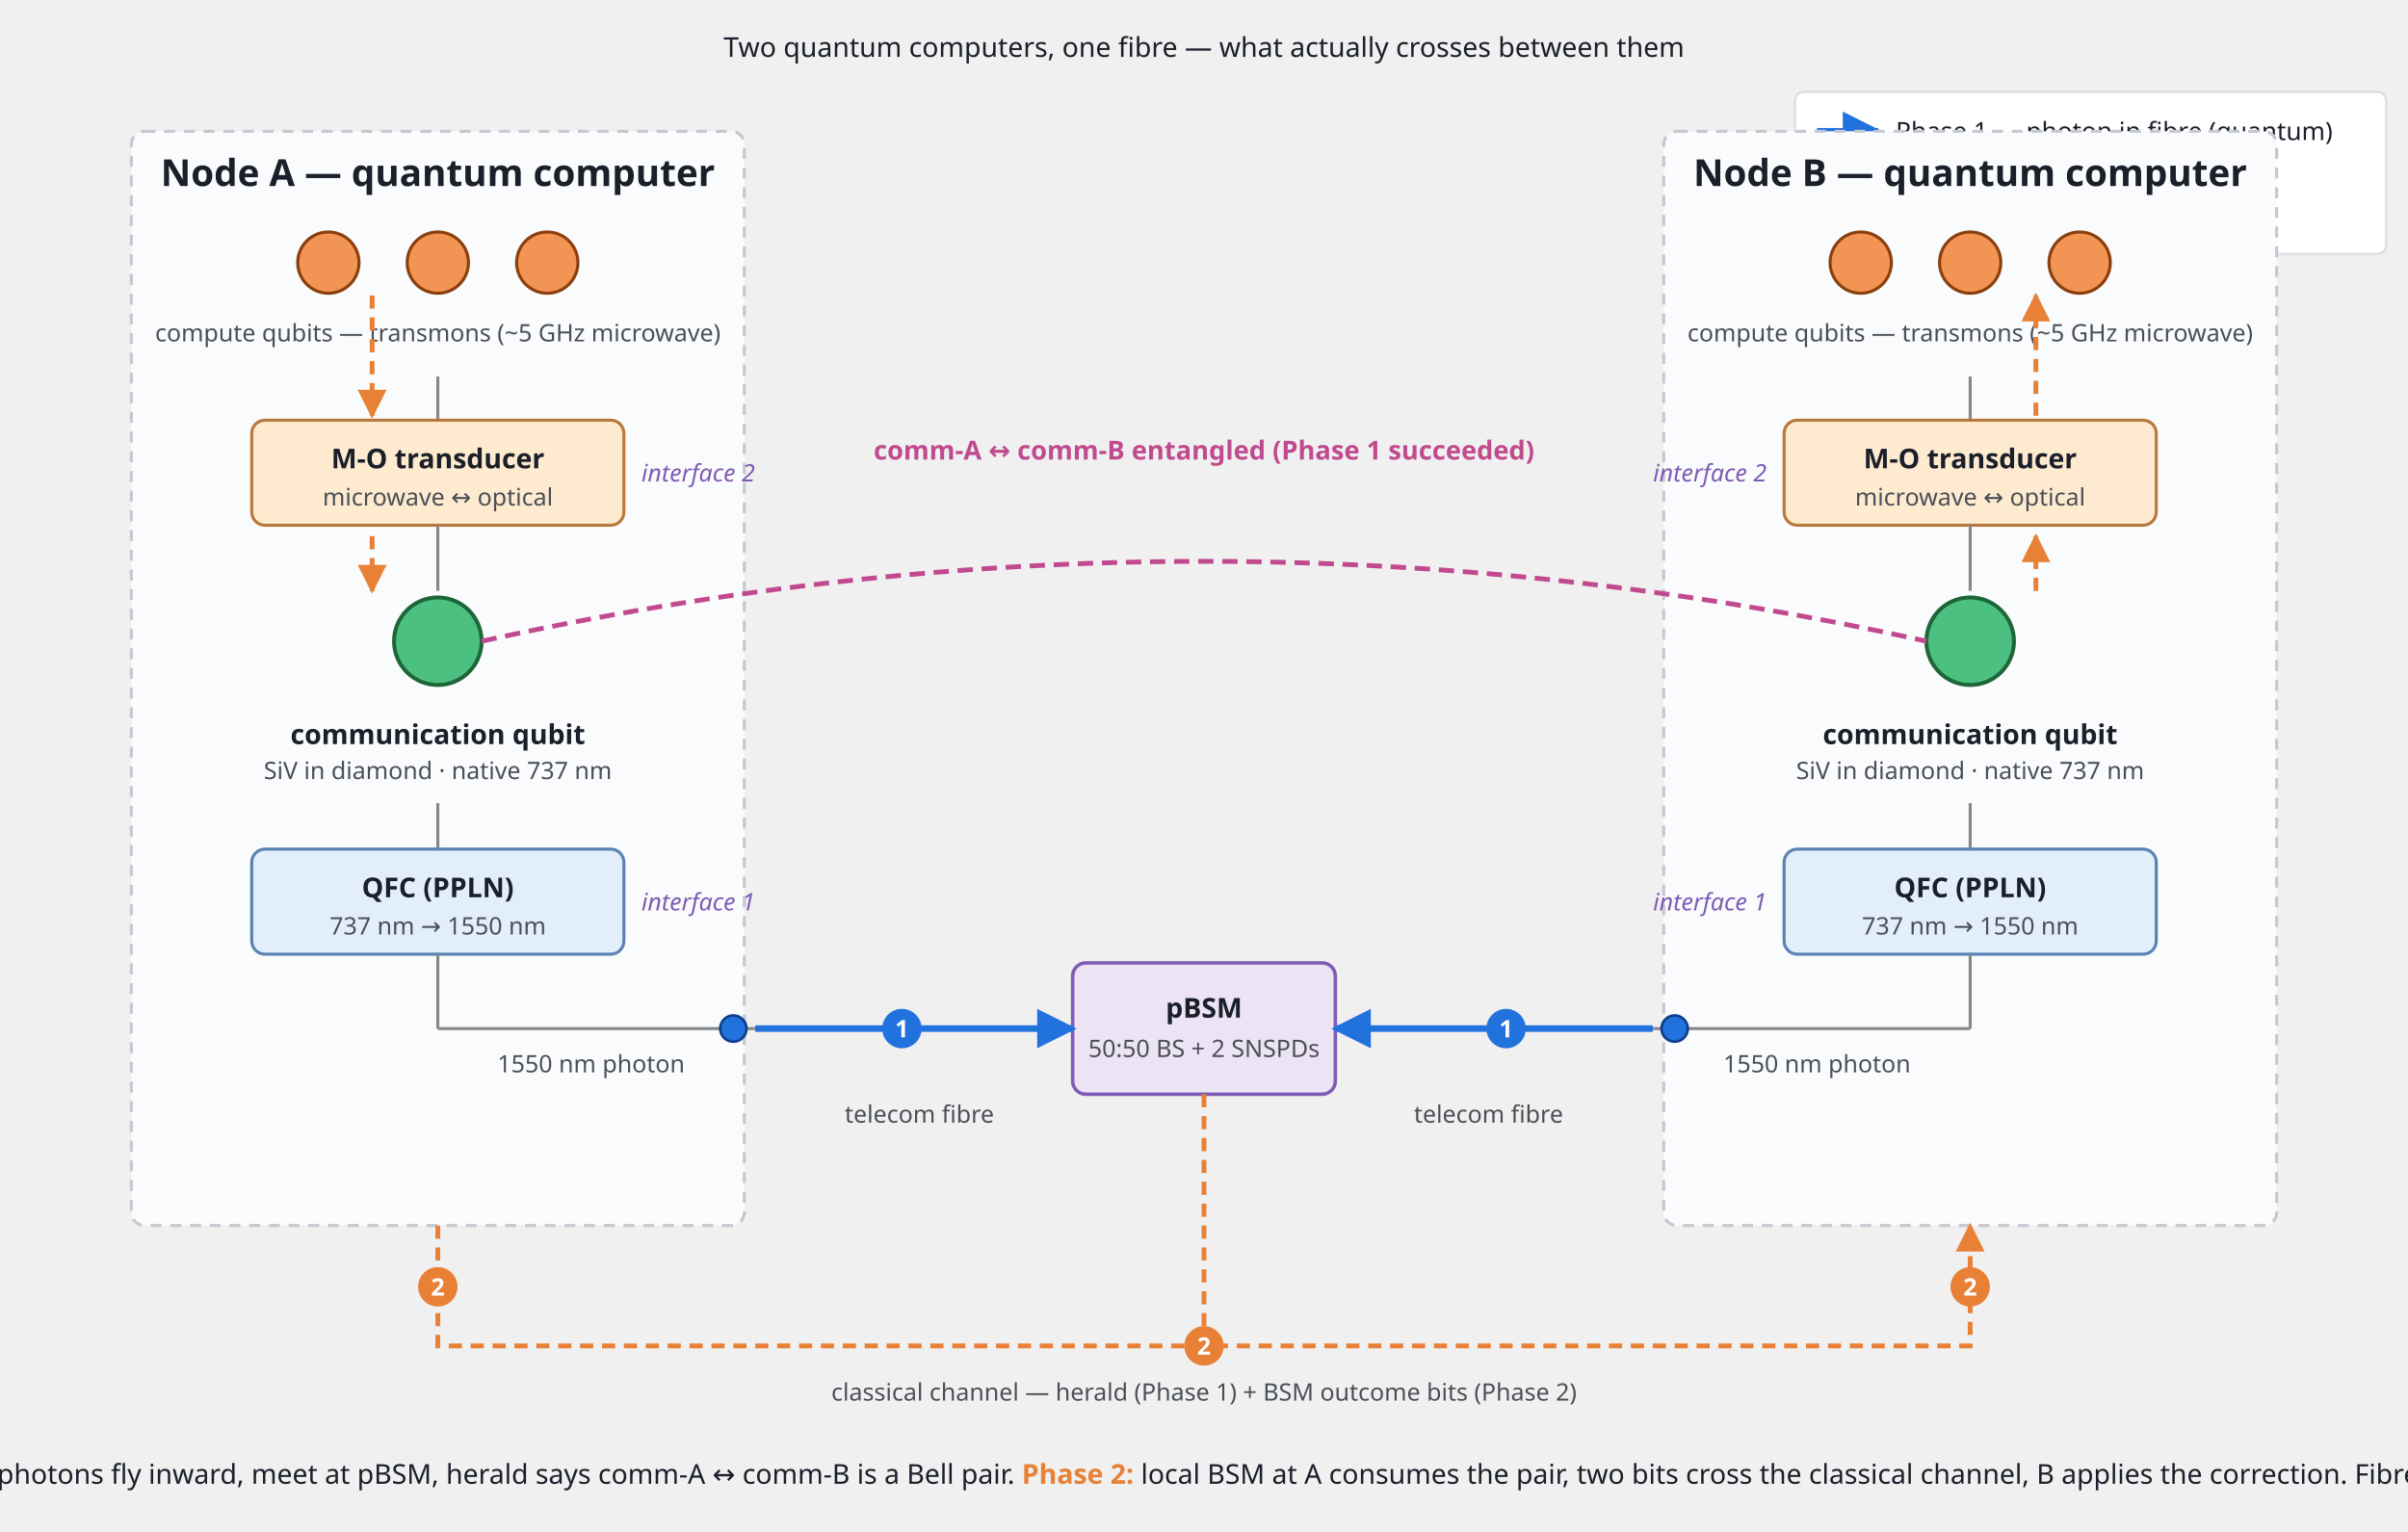
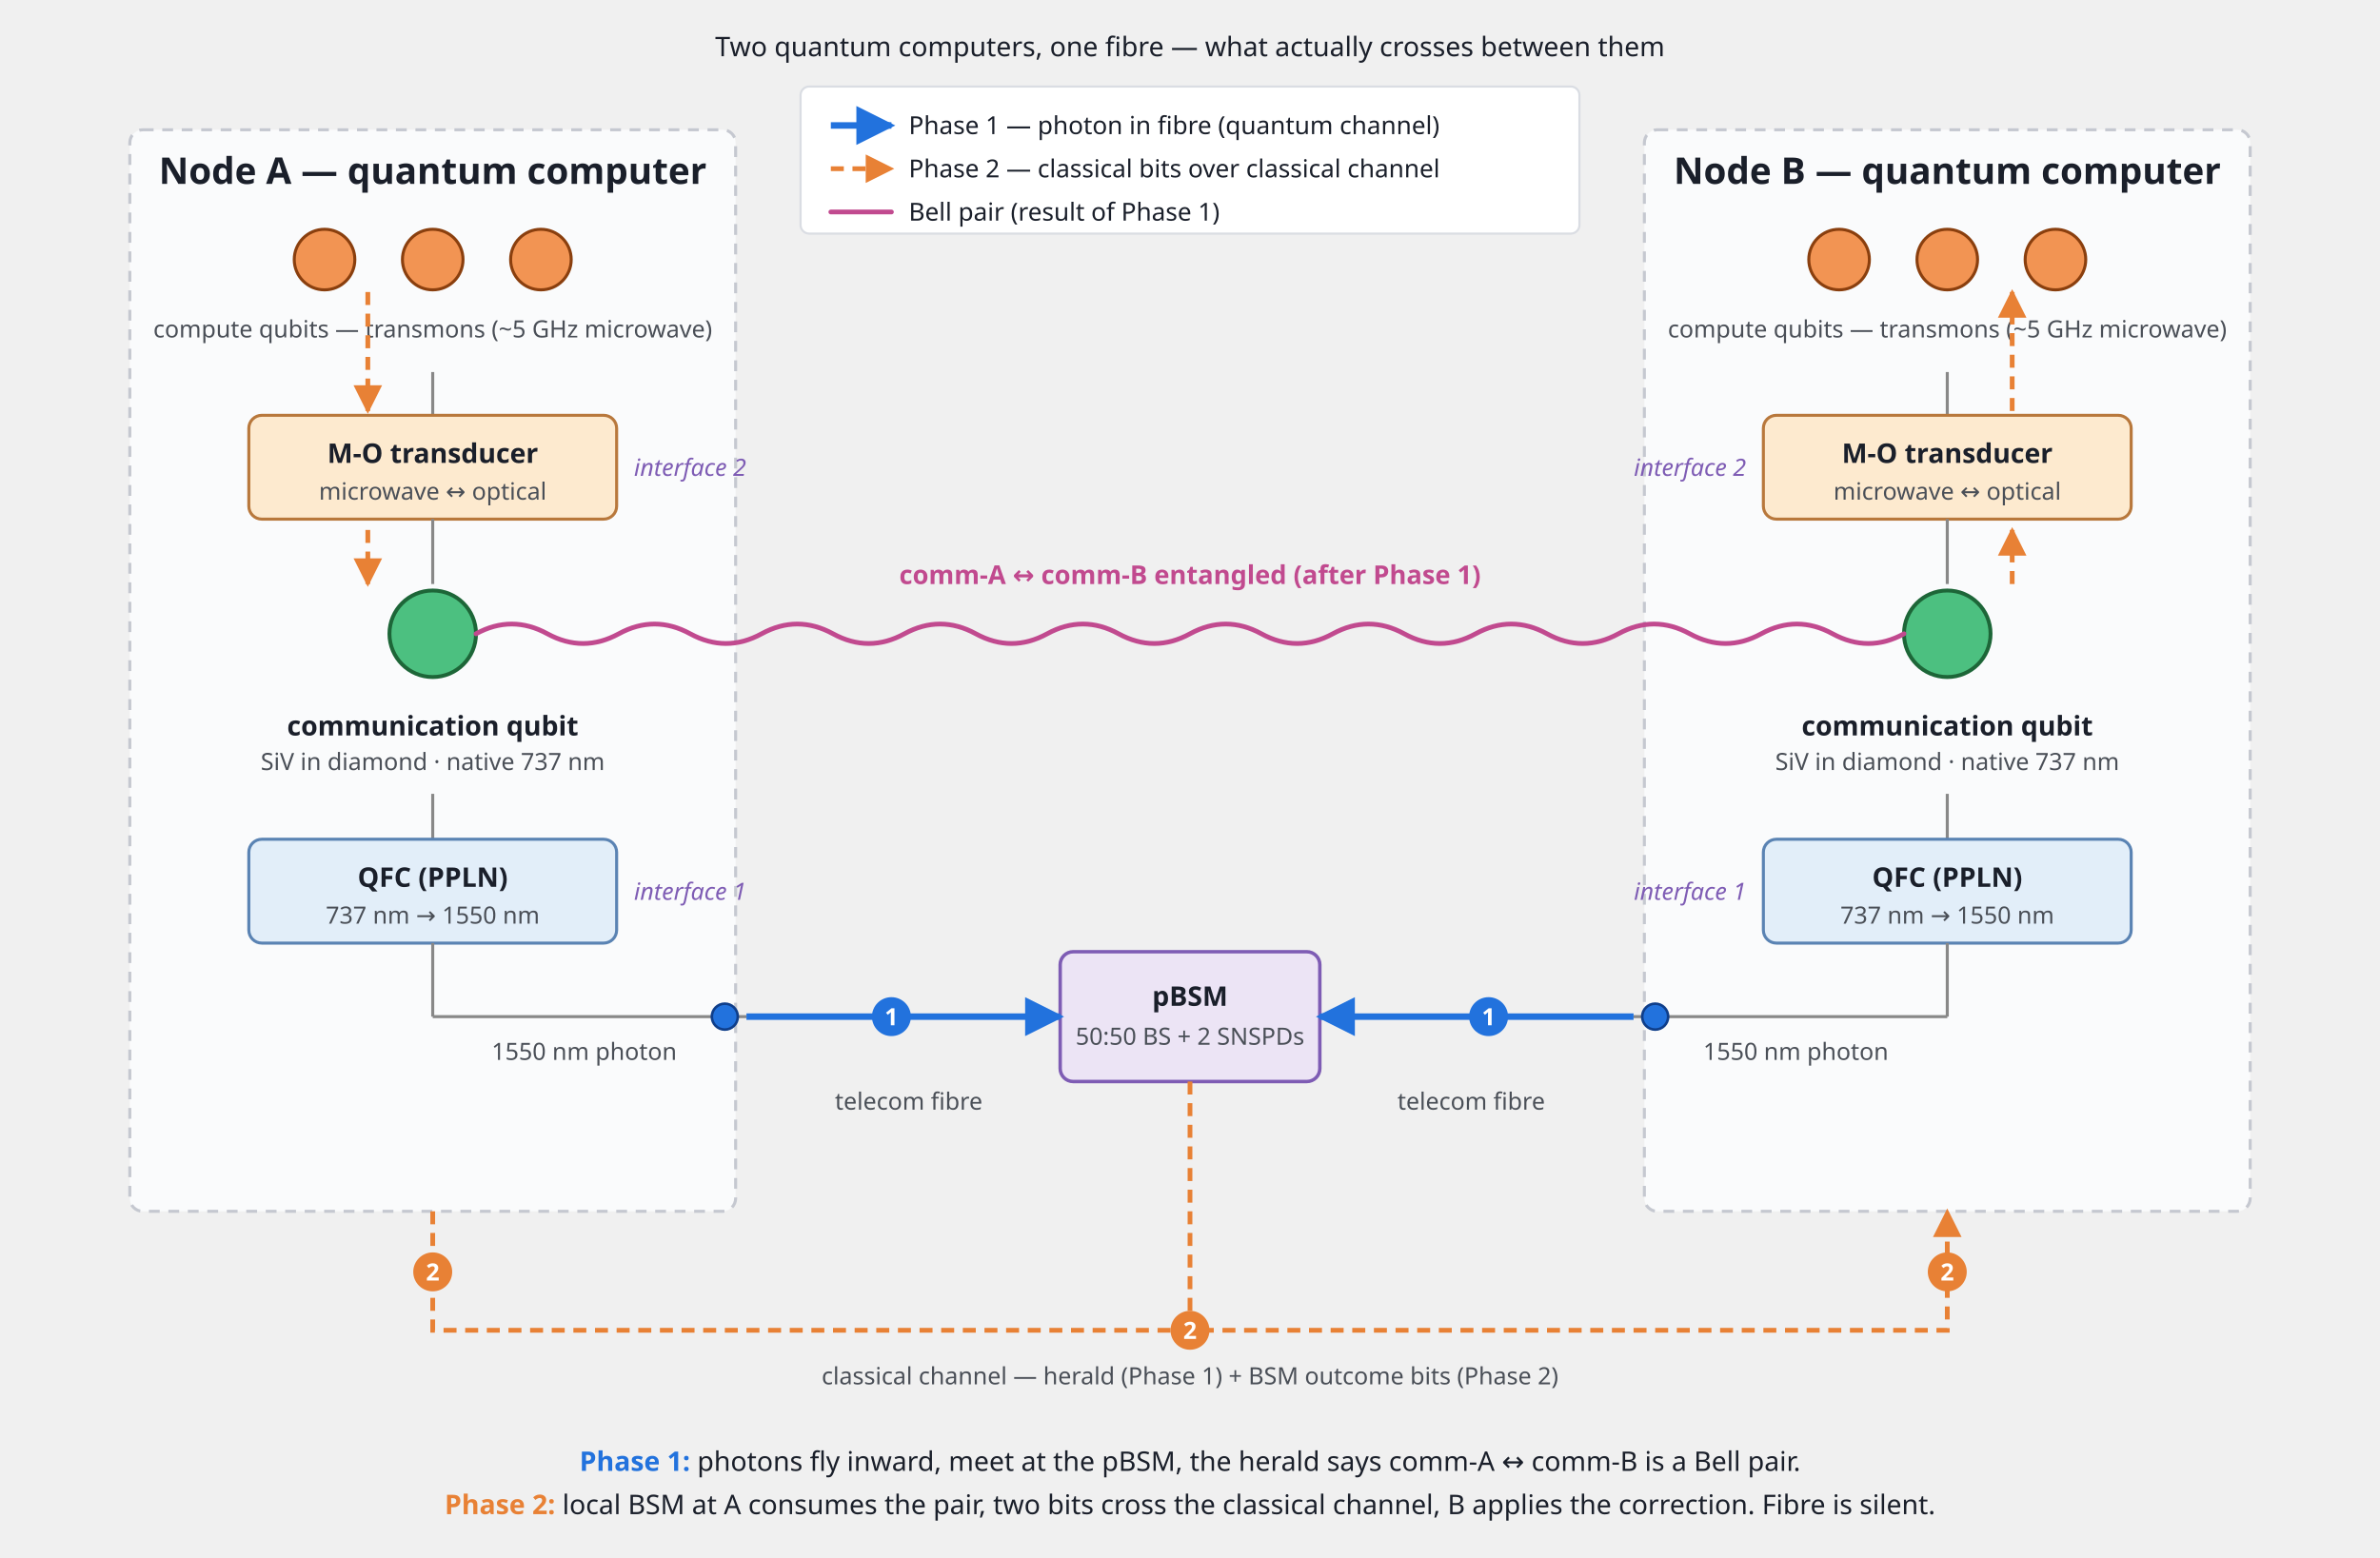
- <svg xmlns="http://www.w3.org/2000/svg" viewBox="0 0 1100 700" role="img" aria-labelledby="td-title td-desc">
+ <svg xmlns="http://www.w3.org/2000/svg" viewBox="0 0 1100 720" role="img" aria-labelledby="td-title td-desc">
  <defs>
    <style>
      .frame      { fill: #fafbfc; stroke: #c5c8d0; stroke-width: 1.4; stroke-dasharray: 5,4; }
      .node-lbl   { font: 600 17px sans-serif; fill: #1a1f2a; text-anchor: middle; }
      .lbl        { font: 12.5px sans-serif; fill: #1a1f2a; text-anchor: middle; }
      .sub        { font: 11px sans-serif; fill: #4a4f57; text-anchor: middle; }
      .iface      { font: italic 11px sans-serif; fill: #7e5cb4; }
      .blk-lbl    { font: 600 12.5px sans-serif; fill: #1a1f2a; text-anchor: middle; }
      .blk-sub    { font: 11px sans-serif; fill: #4a4f57; text-anchor: middle; }
      .leg        { font: 11.5px sans-serif; fill: #1a1f2a; }
      .leg-h      { font: 600 12px sans-serif; fill: #1a1f2a; }
      .transmon   { fill: #f29453; stroke: #8a3f0e; stroke-width: 1.4; }
      .comm       { fill: #4cc080; stroke: #1d6638; stroke-width: 1.8; }
      .photon     { fill: #2272dd; stroke: #0f3e8a; stroke-width: 1.2; }
      .mo-blk     { fill: #fdeacf; stroke: #b8783c; stroke-width: 1.4; }
      .qfc-blk    { fill: #e2eef9; stroke: #5a83b3; stroke-width: 1.4; }
      .bsm-blk    { fill: #ece4f5; stroke: #7e5cb4; stroke-width: 1.6; }
      .conn       { stroke: #888; stroke-width: 1.4; fill: none; }
      .q-arrow    { stroke: #2272dd; stroke-width: 3; fill: none; }
      .c-arrow    { stroke: #e88135; stroke-width: 2.2; stroke-dasharray: 6,4; fill: none; }
-       .bell       { stroke: #c14a8f; stroke-width: 2.2; stroke-dasharray: 7,4; fill: none; }
+       .bell       { stroke: #c14a8f; stroke-width: 2.2; fill: none; stroke-linecap: round; }
      .bell-lbl   { font: 600 12px sans-serif; fill: #c14a8f; text-anchor: middle; }
      .phase-tag  { font: 700 11px sans-serif; fill: #ffffff; text-anchor: middle; }
    </style>
    <marker id="qhead" viewBox="0 0 10 10" refX="9" refY="5" markerWidth="6" markerHeight="6" orient="auto">
      <path d="M0 0 L10 5 L0 10 Z" fill="#2272dd" />
    </marker>
    <marker id="chead" viewBox="0 0 10 10" refX="9" refY="5" markerWidth="6" markerHeight="6" orient="auto">
      <path d="M0 0 L10 5 L0 10 Z" fill="#e88135" />
    </marker>
  </defs>
  <text x="550" y="26" class="lbl" font-size="15" font-weight="600">Two quantum computers, one fibre — what actually crosses between them</text>
-   <g transform="translate(820,42)">
-     <rect x="0" y="0" width="270" height="74" rx="4" fill="#ffffff" stroke="#dadde3" stroke-width="1" />
-     <line x1="10" y1="18" x2="38" y2="18" class="q-arrow" marker-end="url(#qhead)" />
-     <text x="46" y="22" class="leg">Phase 1 — photon in fibre (quantum)</text>
-     <line x1="10" y1="38" x2="38" y2="38" class="c-arrow" marker-end="url(#chead)" />
-     <text x="46" y="42" class="leg">Phase 2 — classical bits</text>
-     <line x1="10" y1="58" x2="38" y2="58" class="bell" />
-     <text x="46" y="62" class="leg">Bell pair after Phase 1</text>
+   <g transform="translate(370,40)">
+     <rect x="0" y="0" width="360" height="68" rx="4" fill="#ffffff" stroke="#dadde3" stroke-width="1" />
+     <line x1="14" y1="18" x2="42" y2="18" class="q-arrow" marker-end="url(#qhead)" />
+     <text x="50" y="22" class="leg">Phase 1 — photon in fibre (quantum channel)</text>
+     <line x1="14" y1="38" x2="42" y2="38" class="c-arrow" marker-end="url(#chead)" />
+     <text x="50" y="42" class="leg">Phase 2 — classical bits over classical channel</text>
+     <line x1="14" y1="58" x2="42" y2="58" class="bell" />
+     <text x="50" y="62" class="leg">Bell pair (result of Phase 1)</text>
  </g>
  <rect class="frame" x="60" y="60" width="280" height="500" rx="6" />
  <text class="node-lbl" x="200" y="85">Node A — quantum computer</text>
  <circle class="transmon" cx="150" cy="120" r="14" />
  <circle class="transmon" cx="200" cy="120" r="14" />
  <circle class="transmon" cx="250" cy="120" r="14" />
  <text class="sub" x="200" y="156">compute qubits — transmons (~5 GHz microwave)</text>
  <line class="conn" x1="200" y1="172" x2="200" y2="192" />
  <rect class="mo-blk" x="115" y="192" width="170" height="48" rx="6" />
  <text class="blk-lbl" x="200" y="214">M-O transducer</text>
  <text class="blk-sub" x="200" y="231">microwave ↔ optical</text>
  <text class="iface" x="293" y="220" text-anchor="start">interface 2</text>
  <line class="conn" x1="200" y1="240" x2="200" y2="270" />
  <circle class="comm" cx="200" cy="293" r="20" />
  <text class="blk-lbl" x="200" y="340">communication qubit</text>
  <text class="blk-sub" x="200" y="356">SiV in diamond · native 737 nm</text>
  <line class="conn" x1="200" y1="367" x2="200" y2="388" />
  <rect class="qfc-blk" x="115" y="388" width="170" height="48" rx="6" />
-   <text class="blk-lbl" x="200" y="410">QFC  (PPLN)</text>
+   <text class="blk-lbl" x="200" y="410">QFC (PPLN)</text>
  <text class="blk-sub" x="200" y="427">737 nm → 1550 nm</text>
  <text class="iface" x="293" y="416" text-anchor="start">interface 1</text>
  <line class="conn" x1="200" y1="436" x2="200" y2="470" />
  <line class="conn" x1="200" y1="470" x2="345" y2="470" />
  <circle class="photon" cx="335" cy="470" r="6" />
  <text class="sub" x="270" y="490">1550 nm photon</text>
  <rect class="frame" x="760" y="60" width="280" height="500" rx="6" />
  <text class="node-lbl" x="900" y="85">Node B — quantum computer</text>
  <circle class="transmon" cx="850" cy="120" r="14" />
  <circle class="transmon" cx="900" cy="120" r="14" />
  <circle class="transmon" cx="950" cy="120" r="14" />
  <text class="sub" x="900" y="156">compute qubits — transmons (~5 GHz microwave)</text>
  <line class="conn" x1="900" y1="172" x2="900" y2="192" />
  <rect class="mo-blk" x="815" y="192" width="170" height="48" rx="6" />
  <text class="blk-lbl" x="900" y="214">M-O transducer</text>
  <text class="blk-sub" x="900" y="231">microwave ↔ optical</text>
  <text class="iface" x="807" y="220" text-anchor="end">interface 2</text>
  <line class="conn" x1="900" y1="240" x2="900" y2="270" />
  <circle class="comm" cx="900" cy="293" r="20" />
  <text class="blk-lbl" x="900" y="340">communication qubit</text>
  <text class="blk-sub" x="900" y="356">SiV in diamond · native 737 nm</text>
  <line class="conn" x1="900" y1="367" x2="900" y2="388" />
  <rect class="qfc-blk" x="815" y="388" width="170" height="48" rx="6" />
-   <text class="blk-lbl" x="900" y="410">QFC  (PPLN)</text>
+   <text class="blk-lbl" x="900" y="410">QFC (PPLN)</text>
  <text class="blk-sub" x="900" y="427">737 nm → 1550 nm</text>
  <text class="iface" x="807" y="416" text-anchor="end">interface 1</text>
  <line class="conn" x1="900" y1="436" x2="900" y2="470" />
  <line class="conn" x1="900" y1="470" x2="755" y2="470" />
  <circle class="photon" cx="765" cy="470" r="6" />
  <text class="sub" x="830" y="490">1550 nm photon</text>
  <rect class="bsm-blk" x="490" y="440" width="120" height="60" rx="6" />
  <text class="blk-lbl" x="550" y="465">pBSM</text>
  <text class="blk-sub" x="550" y="483">50:50 BS + 2 SNSPDs</text>
  <line class="q-arrow" x1="345" y1="470" x2="490" y2="470" marker-end="url(#qhead)" />
  <line class="q-arrow" x1="755" y1="470" x2="610" y2="470" marker-end="url(#qhead)" />
  <text class="sub" x="420" y="513">telecom fibre</text>
  <text class="sub" x="680" y="513">telecom fibre</text>
  <g>
    <circle cx="412" cy="470" r="9" fill="#2272dd" />
    <text class="phase-tag" x="412" y="474">1</text>
  </g>
  <g>
    <circle cx="688" cy="470" r="9" fill="#2272dd" />
    <text class="phase-tag" x="688" y="474">1</text>
  </g>
-   <path class="bell" d="M 220 293 Q 550 220 880 293" />
-   <text class="bell-lbl" x="550" y="210">comm-A ↔ comm-B entangled  (Phase 1 succeeded)</text>
+   <path class="bell" d="M 220,293 q 16.5,-9 33,0 t 33,0 t 33,0 t 33,0 t 33,0 t 33,0 t 33,0 t 33,0 t 33,0 t 33,0 t 33,0 t 33,0 t 33,0 t 33,0 t 33,0 t 33,0 t 33,0 t 33,0 t 33,0 t 33,0" />
+   <text class="bell-lbl" x="550" y="270">comm-A ↔ comm-B entangled  (after Phase 1)</text>
  <path class="c-arrow" d="M 200 560 L 200 615 L 900 615 L 900 560" marker-end="url(#chead)" />
  <line class="c-arrow" x1="550" y1="500" x2="550" y2="615" />
  <text class="sub" x="550" y="640" font-weight="600">classical channel — herald (Phase 1) + BSM outcome bits (Phase 2)</text>
  <g>
    <circle cx="200" cy="588" r="9" fill="#e88135" />
    <text class="phase-tag" x="200" y="592">2</text>
  </g>
  <g>
    <circle cx="550" cy="615" r="9" fill="#e88135" />
    <text class="phase-tag" x="550" y="619">2</text>
  </g>
  <g>
    <circle cx="900" cy="588" r="9" fill="#e88135" />
    <text class="phase-tag" x="900" y="592">2</text>
  </g>
  <line class="c-arrow" x1="170" y1="135" x2="170" y2="190" marker-end="url(#chead)" />
  <line class="c-arrow" x1="170" y1="245" x2="170" y2="270" marker-end="url(#chead)" />
  <line class="c-arrow" x1="930" y1="270" x2="930" y2="245" marker-end="url(#chead)" />
  <line class="c-arrow" x1="930" y1="190" x2="930" y2="135" marker-end="url(#chead)" />
-   <text class="lbl" x="550" y="678" font-size="12">
-     <tspan font-weight="600" fill="#2272dd">Phase 1:</tspan> photons fly inward, meet at pBSM, herald says comm-A ↔ comm-B is a Bell pair.
+   <text class="lbl" x="550" y="680" font-size="12">
+     <tspan font-weight="600" fill="#2272dd">Phase 1:</tspan> photons fly inward, meet at the pBSM, the herald says comm-A ↔ comm-B is a Bell pair.
+   </text>
+   <text class="lbl" x="550" y="700" font-size="12">
    <tspan font-weight="600" fill="#e88135">Phase 2:</tspan> local BSM at A consumes the pair, two bits cross the classical channel, B applies the correction. Fibre is silent.
  </text>
</svg>
